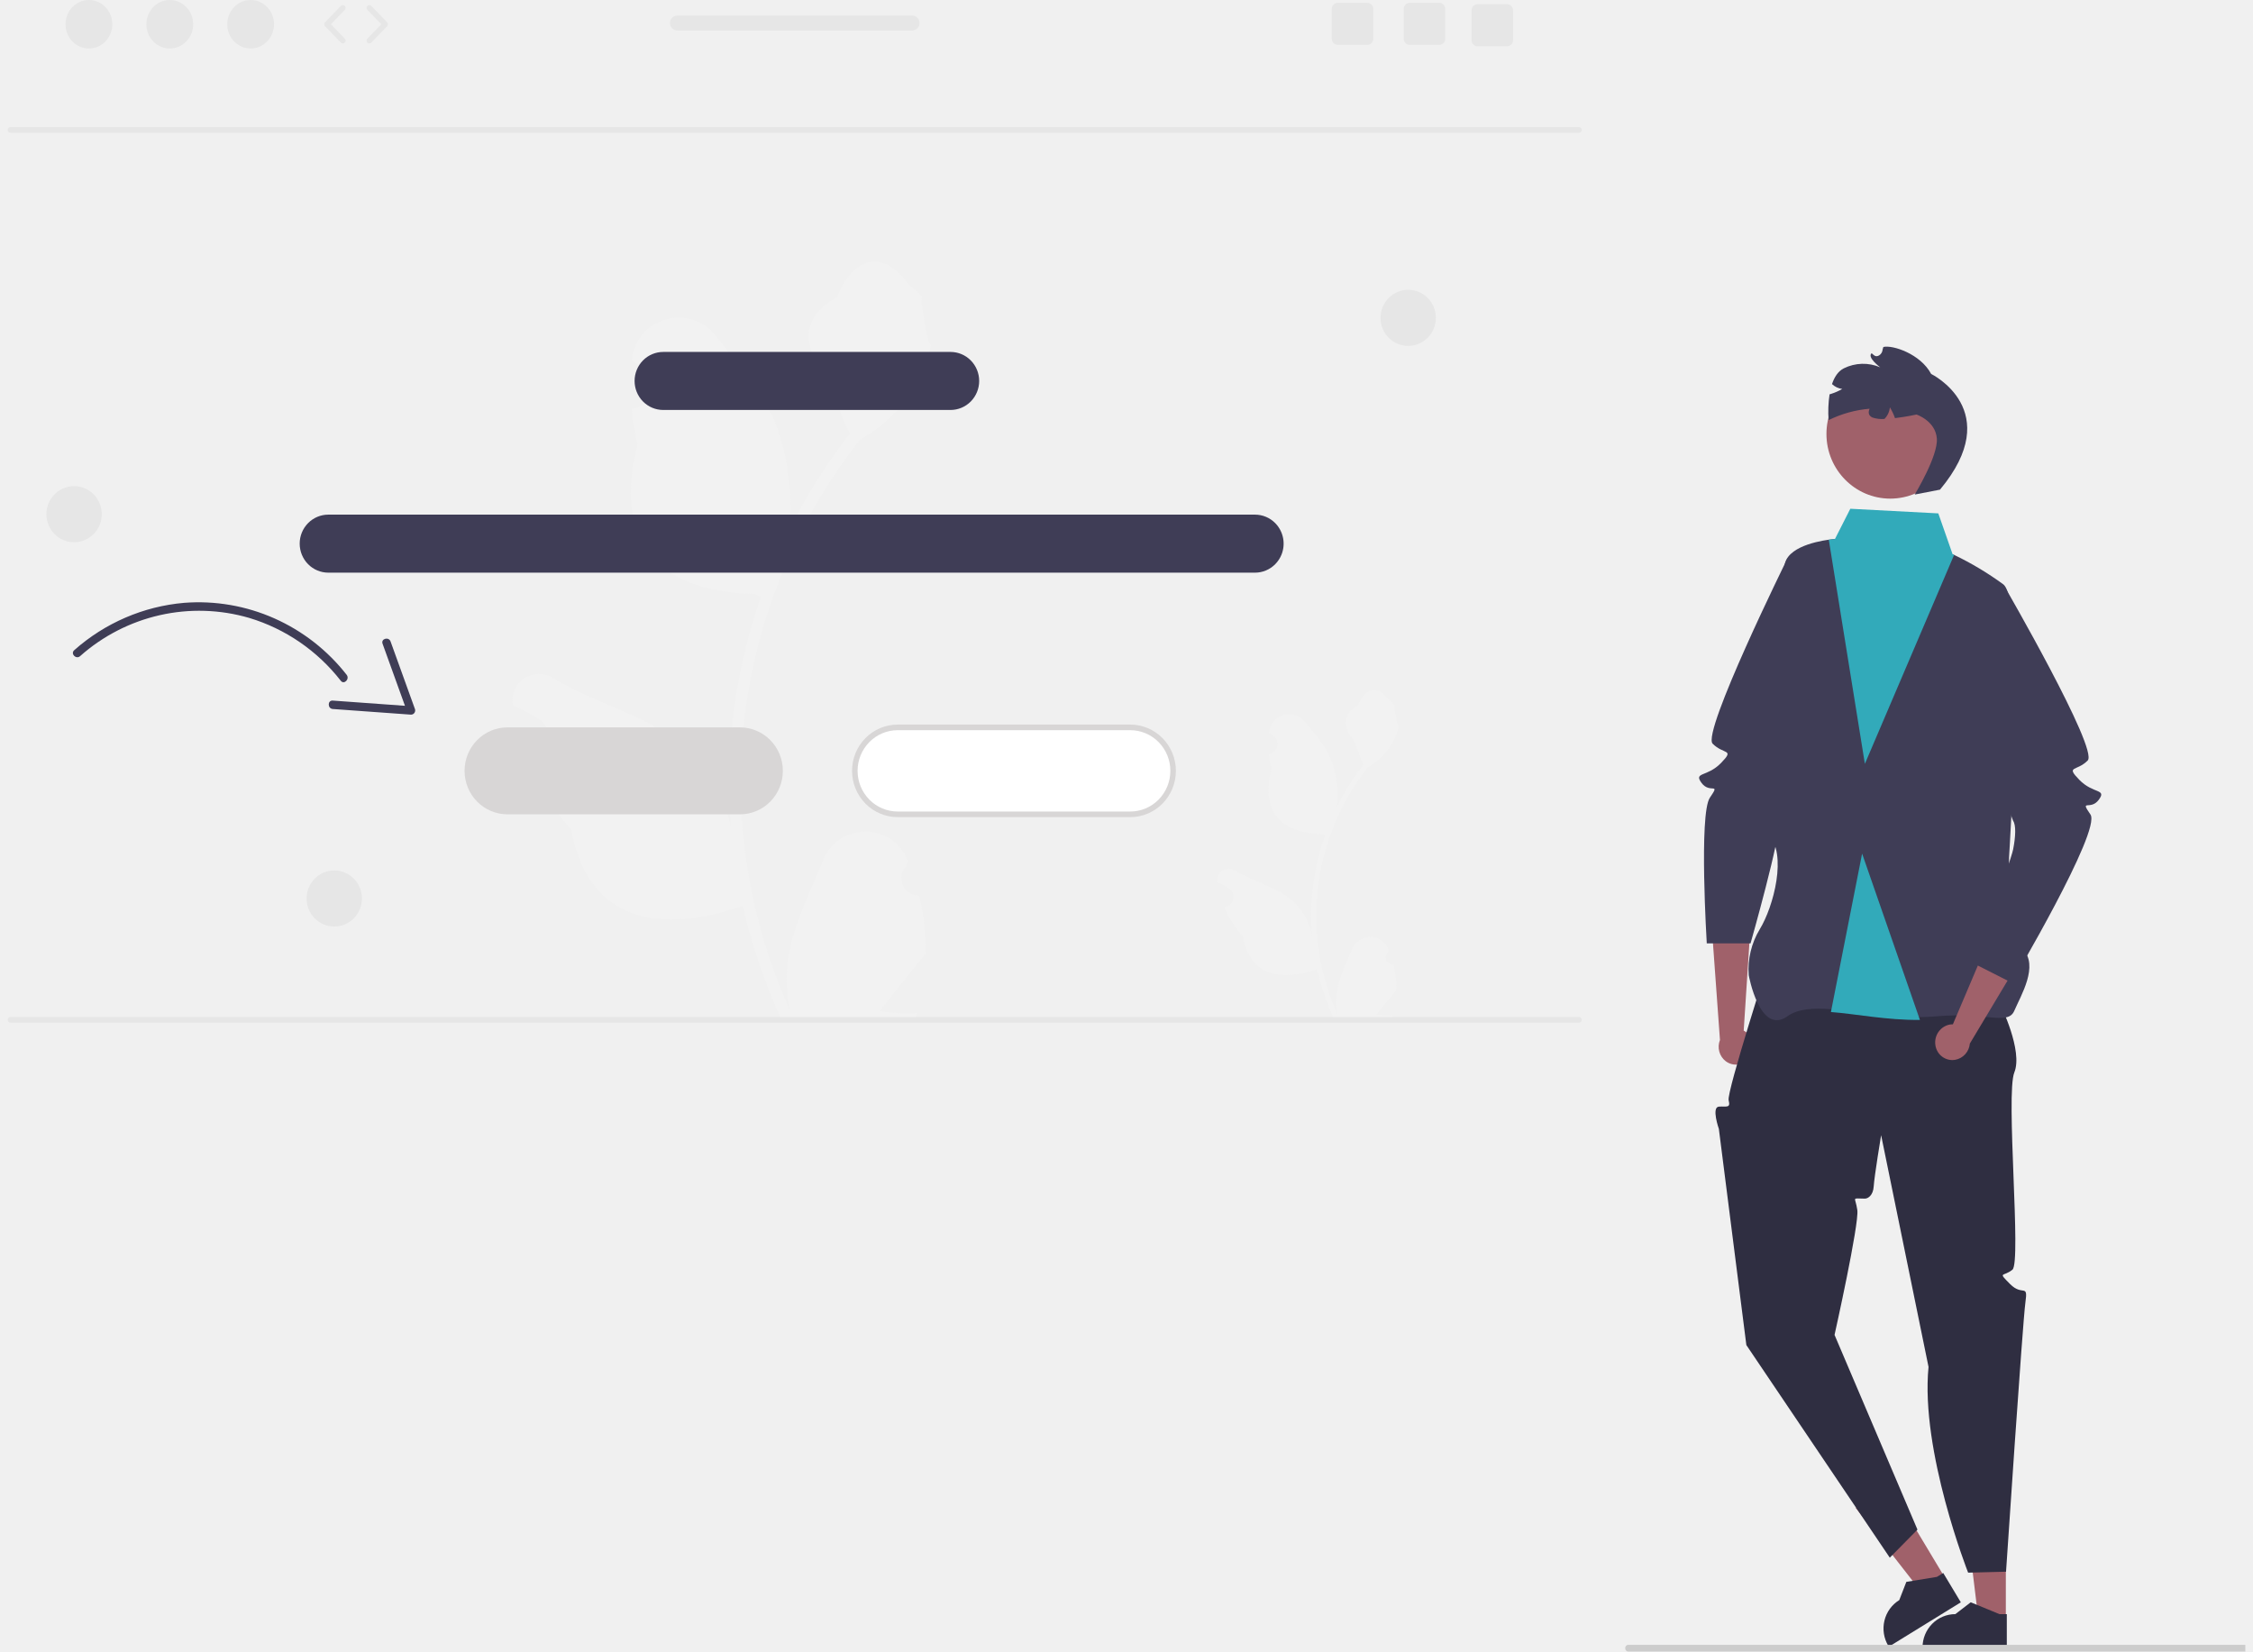
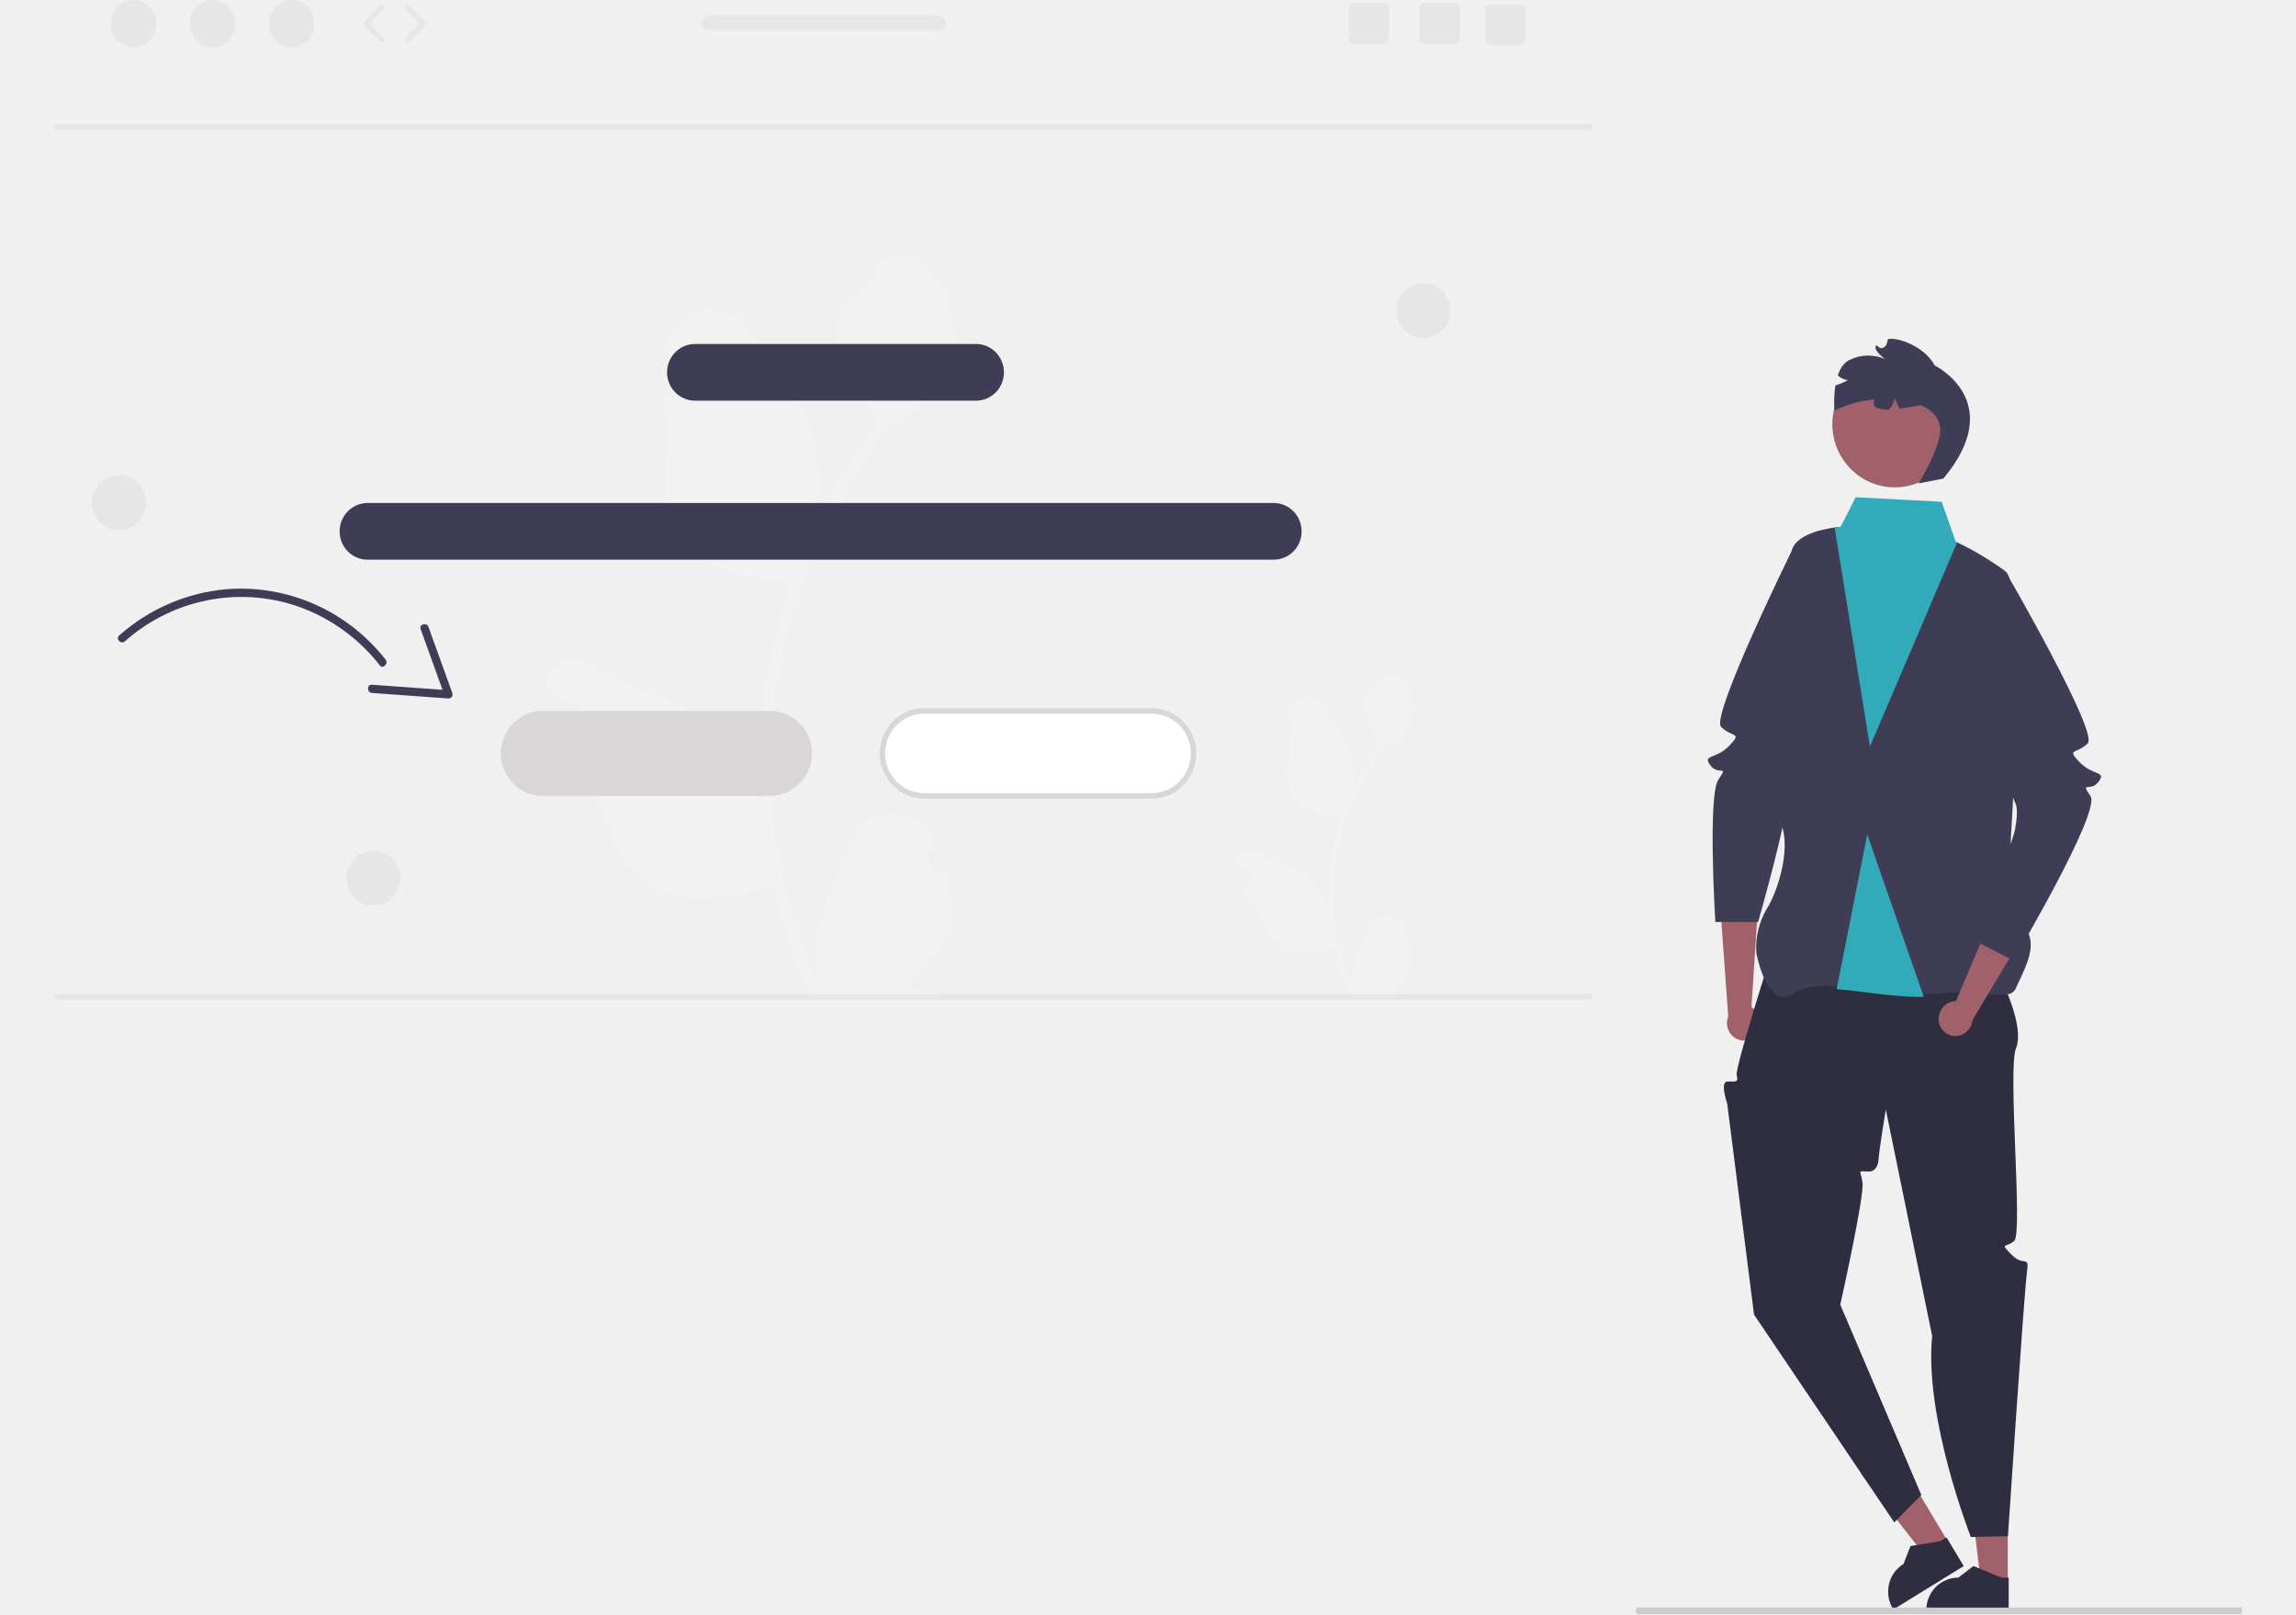
- <svg xmlns="http://www.w3.org/2000/svg" width="955" height="700" fill="none" viewBox="0 0 542 400">
+ <svg xmlns="http://www.w3.org/2000/svg" width="775" height="545" fill="none" viewBox="0 0 542 400">
  <g clip-path="url(#a)">
    <path fill="#F2F2F2" d="M220.765 216.891a4.083 4.083 0 0 1-2.394-.643 4.166 4.166 0 0 1-1.597-1.917 4.233 4.233 0 0 1-.225-2.499 4.186 4.186 0 0 1 1.23-2.178l.282-1.138-.112-.273c-3.794-9.166-16.65-9.103-20.411.077-3.338 8.148-7.588 16.309-8.635 24.924a33.61 33.61 0 0 0 .575 11.409 134.487 134.487 0 0 1-11.938-55.237c-.002-4.785.26-9.566.785-14.321a135.166 135.166 0 0 1 1.806-11.61c4.203-20.849 13.226-40.391 26.328-57.02 6.341-3.506 11.469-8.898 14.694-15.45a27.589 27.589 0 0 0 2.451-7.463c-.716.095-2.698-10.945-2.158-11.622-.997-1.533-2.781-2.295-3.87-3.791-5.415-7.44-12.875-6.14-16.77 3.97-8.32 4.254-8.4 11.311-3.295 18.099 3.248 4.317 3.694 10.16 6.544 14.783-.294.38-.599.749-.892 1.129a135.732 135.732 0 0 0-13.946 22.39c1.108-8.77-.528-19.335-3.316-26.145-3.174-7.76-9.123-14.295-14.363-21.003-6.293-8.058-19.197-4.541-20.306 5.673l-.031.297c.778.444 1.54.917 2.285 1.416a5.646 5.646 0 0 1 2.081 2.599 5.736 5.736 0 0 1 .271 3.336 5.684 5.684 0 0 1-1.636 2.907 5.557 5.557 0 0 1-2.969 1.465l-.114.018a57.096 57.096 0 0 0 1.465 8.426c-6.721 26.34 7.79 35.934 28.509 36.365.457.238.903.475 1.36.701a139.806 139.806 0 0 0-7.341 35.011c-.532 7.046-.5 14.124.094 21.165l-.035-.249c-1.501-7.83-5.623-14.895-11.669-20.001-8.979-7.475-21.666-10.228-31.353-16.237-4.663-2.892-10.639.846-9.825 6.325l.04.262a37.386 37.386 0 0 1 4.21 2.056c.778.445 1.54.917 2.285 1.416a5.647 5.647 0 0 1 2.081 2.599 5.738 5.738 0 0 1 .271 3.336 5.685 5.685 0 0 1-1.636 2.908 5.55 5.55 0 0 1-2.969 1.464l-.114.018-.235.036a56.511 56.511 0 0 0 10.238 16.245c4.202 22.995 22.253 25.176 41.561 18.48h.011a139.47 139.47 0 0 0 9.159 27.096h32.719c.117-.369.223-.749.328-1.117a36.685 36.685 0 0 1-9.053-.547c2.427-3.018 4.855-6.061 7.282-9.079.055-.057.105-.116.153-.179 1.231-1.544 2.474-3.078 3.706-4.622v-.002c.066-4.736-.47-9.46-1.595-14.057l-.001-.001Zm114.908 16.772a1.763 1.763 0 0 1-1.037-.279 1.8 1.8 0 0 1-.693-.831 1.833 1.833 0 0 1 .436-2.027l.122-.493a4.837 4.837 0 0 0-1.824-2.28 4.744 4.744 0 0 0-5.313.02 4.843 4.843 0 0 0-1.759 2.175c-1.447 3.531-3.289 7.069-3.743 10.803-.2 1.651-.115 3.324.249 4.945a58.297 58.297 0 0 1-5.174-23.943 56.446 56.446 0 0 1 .34-6.207c.188-1.69.449-3.367.783-5.033a58.672 58.672 0 0 1 11.412-24.715 15.43 15.43 0 0 0 6.369-6.697c.506-1.021.864-2.11 1.062-3.235-.31.041-1.169-4.744-.935-5.038-.432-.665-1.205-.995-1.677-1.643-2.347-3.225-5.581-2.662-7.269 1.72-3.607 1.845-3.642 4.904-1.429 7.846 1.408 1.871 1.602 4.404 2.837 6.408-.127.165-.259.324-.387.489a58.868 58.868 0 0 0-6.045 9.705 24.706 24.706 0 0 0-1.437-11.333c-1.376-3.363-3.955-6.196-6.226-9.104-2.728-3.492-8.321-1.968-8.802 2.459l-.013.129c.337.193.667.398.99.614.406.275.721.667.902 1.126.182.459.223.963.118 1.446a2.468 2.468 0 0 1-.709 1.261 2.416 2.416 0 0 1-1.288.635l-.049.007c.12 1.232.333 2.453.635 3.653-2.913 11.417 3.377 15.576 12.358 15.763.198.103.391.206.589.303a60.616 60.616 0 0 0-3.182 15.176 57.593 57.593 0 0 0 .041 9.175l-.015-.109a15.054 15.054 0 0 0-5.058-8.669c-3.892-3.24-9.391-4.434-13.59-7.038a2.768 2.768 0 0 0-1.496-.447 2.755 2.755 0 0 0-1.497.44 2.84 2.84 0 0 0-1.266 2.748l.017.114a16.11 16.11 0 0 1 2.816 1.505c.405.275.72.668.902 1.127.182.459.222.963.117 1.446a2.47 2.47 0 0 1-.709 1.26 2.416 2.416 0 0 1-1.287.635l-.05.008-.101.015a24.48 24.48 0 0 0 4.437 7.042c1.822 9.967 9.646 10.913 18.015 8.01h.005a60.5 60.5 0 0 0 3.97 11.745h14.183c.05-.16.096-.325.142-.484a15.93 15.93 0 0 1-3.924-.237c1.052-1.309 2.104-2.627 3.156-3.936a.688.688 0 0 0 .066-.077c.534-.67 1.073-1.334 1.607-2.004v-.001c.028-2.052-.204-4.1-.692-6.093Z" />
    <path fill="#A0616A" d="M422.027 256.049a4.449 4.449 0 0 0 .746-3.226 4.41 4.41 0 0 0-1.686-2.84 4.136 4.136 0 0 0-.589-.362l1.948-29.972-9.909 1.741 2.209 30.492a4.447 4.447 0 0 0-.158 2.827 4.392 4.392 0 0 0 1.577 2.337 4.121 4.121 0 0 0 3.082.765 4.113 4.113 0 0 0 1.52-.56 4.174 4.174 0 0 0 1.26-1.202Zm61.964 136.191-6.638-.001-3.157-25.945h9.797l-.002 25.946Z" />
    <path fill="#2F2E41" d="M484.225 399.257h-20.412v-.262c0-2.135.837-4.183 2.327-5.693a7.892 7.892 0 0 1 5.618-2.358l3.729-2.867 6.956 2.867h1.782v8.313Z" />
    <path fill="#A0616A" d="m469.291 382.213-5.671 3.495-16.004-20.504 8.371-5.159 13.304 22.168Z" />
    <path fill="#2F2E41" d="m473.089 388.085-17.439 10.749-.135-.223a8.153 8.153 0 0 1-.931-6.09 8.046 8.046 0 0 1 3.591-4.973l1.715-4.413 7.414-1.214 1.522-.938 4.263 7.102Z" />
    <path fill="#E6E6E6" d="M380.614 32.142H.67a.666.666 0 0 1-.474-.199.684.684 0 0 1 0-.96.666.666 0 0 1 .474-.2h379.944c.178 0 .348.072.474.2a.682.682 0 0 1-.474 1.16Z" />
    <path fill="#3F3D56" d="M302.126 124.645H77.666c-1.84 0-3.603.74-4.904 2.058a7.076 7.076 0 0 0-2.03 4.969c0 1.864.73 3.652 2.03 4.97a6.888 6.888 0 0 0 4.904 2.058h224.46c.91 0 1.812-.182 2.653-.535a6.93 6.93 0 0 0 2.25-1.523 7.037 7.037 0 0 0 1.503-2.28 7.104 7.104 0 0 0-1.503-7.659 6.93 6.93 0 0 0-2.25-1.523 6.856 6.856 0 0 0-2.653-.535ZM228.38 85.24h-69.594a6.89 6.89 0 0 0-4.904 2.059 7.078 7.078 0 0 0-2.031 4.969c0 1.864.731 3.651 2.031 4.97a6.89 6.89 0 0 0 4.904 2.058h69.594a6.89 6.89 0 0 0 4.904-2.059 7.078 7.078 0 0 0 2.031-4.97 7.078 7.078 0 0 0-2.031-4.968 6.89 6.89 0 0 0-4.904-2.059Z" />
    <path fill="#E6E6E6" d="M19.68 11.747c3.131 0 5.67-2.63 5.67-5.874C25.35 2.63 22.81 0 19.68 0s-5.67 2.63-5.67 5.873c0 3.244 2.539 5.874 5.67 5.874Zm19.585 0c3.131 0 5.67-2.63 5.67-5.874C44.935 2.63 42.396 0 39.265 0s-5.67 2.63-5.67 5.873c0 3.244 2.539 5.874 5.67 5.874Zm19.585 0c3.131 0 5.67-2.63 5.67-5.874C64.52 2.63 61.982 0 58.85 0c-3.13 0-5.669 2.63-5.669 5.873 0 3.244 2.538 5.874 5.67 5.874Zm22.333-1.232a.66.66 0 0 1-.48-.204l-3.825-3.963a.684.684 0 0 1 0-.95l3.826-3.962a.666.666 0 0 1 .943-.006.684.684 0 0 1 .015.956l-3.367 3.487 3.367 3.488a.682.682 0 0 1 .139.739.678.678 0 0 1-.618.415Zm6.428 0a.665.665 0 0 1-.618-.415.688.688 0 0 1 .139-.739l3.366-3.488-3.366-3.487a.68.68 0 0 1-.143-.745.68.68 0 0 1 .37-.366.663.663 0 0 1 .731.16l3.825 3.963a.684.684 0 0 1 0 .95l-3.825 3.963a.667.667 0 0 1-.479.204ZM346.732.68h-7.113a1.45 1.45 0 0 0-1.038.436 1.484 1.484 0 0 0-.43 1.052v7.215a1.485 1.485 0 0 0 .906 1.375c.178.074.369.113.562.113h7.113c.39 0 .765-.156 1.041-.435a1.5 1.5 0 0 0 .434-1.053V2.168a1.5 1.5 0 0 0-.434-1.053 1.463 1.463 0 0 0-1.041-.435Zm-17.431 0h-7.113a1.454 1.454 0 0 0-1.038.436 1.502 1.502 0 0 0-.43 1.052v7.215a1.502 1.502 0 0 0 .43 1.052 1.465 1.465 0 0 0 1.038.436h7.113c.39 0 .765-.156 1.041-.435a1.5 1.5 0 0 0 .434-1.053V2.168a1.5 1.5 0 0 0-.434-1.053 1.463 1.463 0 0 0-1.041-.435Zm33.856.34h-7.113a1.45 1.45 0 0 0-1.038.435 1.502 1.502 0 0 0-.43 1.052v7.216a1.502 1.502 0 0 0 .43 1.052 1.464 1.464 0 0 0 1.038.435h7.113c.39 0 .765-.155 1.041-.435a1.5 1.5 0 0 0 .434-1.052V2.508a1.5 1.5 0 0 0-.434-1.053 1.463 1.463 0 0 0-1.041-.435ZM219.071 3.764h-56.858c-.474 0-.93.192-1.265.532a1.826 1.826 0 0 0 0 2.565c.335.34.791.531 1.265.531h56.858c.475 0 .93-.19 1.266-.531a1.83 1.83 0 0 0 0-2.565 1.779 1.779 0 0 0-1.266-.532Z" />
    <path fill="#D8D6D6" d="M177.372 176.172h-56.315c-2.756 0-5.399 1.11-7.348 3.085a10.599 10.599 0 0 0-3.043 7.446 10.6 10.6 0 0 0 3.043 7.446 10.322 10.322 0 0 0 7.348 3.084h56.315c2.756 0 5.399-1.109 7.348-3.084a10.605 10.605 0 0 0 3.043-7.446c0-2.793-1.095-5.472-3.043-7.446a10.323 10.323 0 0 0-7.348-3.085Z" />
    <path fill="#fff" d="M271.9 176.172h-56.315c-2.756 0-5.399 1.11-7.348 3.085a10.603 10.603 0 0 0-3.043 7.446c0 2.793 1.095 5.471 3.043 7.446a10.322 10.322 0 0 0 7.348 3.084H271.9c2.756 0 5.399-1.109 7.348-3.084a10.605 10.605 0 0 0 3.043-7.446c0-2.793-1.095-5.472-3.043-7.446a10.323 10.323 0 0 0-7.348-3.085Z" />
    <path fill="#D8D6D6" d="M271.9 197.913h-56.315a10.987 10.987 0 0 1-7.822-3.284 11.287 11.287 0 0 1-3.24-7.926 11.29 11.29 0 0 1 3.24-7.927 10.99 10.99 0 0 1 7.822-3.283H271.9a10.99 10.99 0 0 1 7.822 3.283 11.29 11.29 0 0 1 3.24 7.927c0 2.973-1.166 5.824-3.24 7.926a10.987 10.987 0 0 1-7.822 3.284Zm-56.315-21.061a9.659 9.659 0 0 0-6.874 2.885 9.918 9.918 0 0 0-2.847 6.966 9.921 9.921 0 0 0 2.847 6.966 9.659 9.659 0 0 0 6.874 2.885H271.9a9.659 9.659 0 0 0 6.874-2.885 9.921 9.921 0 0 0 2.847-6.966 9.918 9.918 0 0 0-2.847-6.966 9.659 9.659 0 0 0-6.874-2.885h-56.315Z" />
    <path fill="#E6E6E6" d="M380.614 247.684H.67a.664.664 0 0 1-.474-.199.683.683 0 0 1 0-.96.664.664 0 0 1 .474-.199h379.944c.178 0 .348.071.474.199.126.127.196.3.196.48s-.07.353-.196.48a.664.664 0 0 1-.474.199ZM16.09 131.333c3.703 0 6.704-3.042 6.704-6.794s-3.002-6.794-6.704-6.794c-3.703 0-6.704 3.042-6.704 6.794s3.001 6.794 6.704 6.794Zm323.139-47.557c3.702 0 6.704-3.042 6.704-6.794s-3.002-6.794-6.704-6.794c-3.703 0-6.704 3.042-6.704 6.794s3.001 6.794 6.704 6.794ZM79.109 224.409c3.702 0 6.704-3.042 6.704-6.794s-3.002-6.794-6.704-6.794c-3.703 0-6.704 3.042-6.704 6.794s3.001 6.794 6.704 6.794Z" />
    <path fill="#3F3D56" d="M16.121 157.479c7.446-6.603 16.779-10.622 26.637-11.472a45.259 45.259 0 0 1 21.818 3.753 45.874 45.874 0 0 1 17.533 13.683c.792 1.02-.622 2.472-1.422 1.441-5.671-7.271-13.421-12.589-22.19-15.225a43.232 43.232 0 0 0-21.642-.665 43.575 43.575 0 0 0-19.311 9.926c-.969.863-2.396-.573-1.423-1.441Z" />
    <path fill="#3F3D56" d="m92.747 155.37 5.928 16.43a1.038 1.038 0 0 1-.172.886 1.012 1.012 0 0 1-.797.404l-18.967-1.37c-1.283-.093-1.293-2.132 0-2.038l18.966 1.37-.97 1.29-5.927-16.43c-.446-1.234 1.497-1.766 1.939-.542Z" />
    <path fill="#2F2E41" d="M482.697 243.432s5.487 11.048 3.352 16.305c-2.135 5.257 1.751 45.983-.465 47.789-2.216 1.806-3.643.361-.583 3.461 3.059 3.101 4.4-.296 3.73 4.46-.67 4.755-4.693 65.221-4.693 65.221l-9.181.232s-11.602-29.446-9.591-49.828l-11.484-56.129s-1.655 10.001-1.789 12.344c-.135 2.343-1.476 3.022-2.146 3.022-3.355 0-2.323-.604-1.832 2.755.491 3.36-5.515 30.25-5.515 30.25l20.085 47.163-6.704 6.794-34.741-51.496-6.66-52.354s-1.847-5.253 0-5.392c1.846-.14 2.892.454 2.369-1.541-.523-1.995 10.204-35.285 10.204-35.285l55.644 12.229Z" />
    <path fill="#3F3D56" d="M486.049 244.79c-1.548 3.635-6.824.306-18.771 1.359a52.124 52.124 0 0 1-4.096.197c-8.012.088-15.5-1.454-21.561-1.909-4.364-.333-7.991-.102-10.546 1.712-6.704 4.756-9.359-9.96-9.359-9.96a18.812 18.812 0 0 1 2.655-11.101c3.352-5.435 6.785-18.35 2.012-23.099-4.774-4.749-5.283-12.222-3.352-14.267 1.93-2.045 8.272-42.937 7.374-49.595-.711-5.252 7.294-6.937 10.7-7.413a23.145 23.145 0 0 1 1.495-.169l7.917 1.467 11.397 2.038 9.178.177s.128.061.369.17a75.243 75.243 0 0 1 11.907 7.127c5.417 4.137 1.414 65.893 1.414 65.893s-.744 18.391 3.279 22.427c4.022 4.035-.463 11.312-2.012 14.946Z" />
    <path fill="#3F3D56" d="m446.495 134.604-15.419.679s-20.783 42.122-18.102 44.84c2.682 2.718 5.422 1.175 2.041 4.664s-6.734 2.13-4.722 4.847c2.011 2.718 4.693-.34 2.011 3.567-2.682 3.907-.753 35.284-.753 35.284h10.604s7.497-26.359 6.868-29.548c-.629-3.188-.712-5.913 0-6.929.712-1.015 17.472-57.404 17.472-57.404Z" />
    <path fill="#A0616A" d="M455.997 120.768c8.536 0 15.457-7.013 15.457-15.664 0-8.65-6.921-15.664-15.457-15.664-8.537 0-15.457 7.013-15.457 15.664s6.92 15.664 15.457 15.664Z" />
    <path fill="#3F3D56" d="m468.042 118.594-6.128 1.189s5.699-9.321 5.364-13.588c-.335-4.266-4.921-5.795-4.921-5.795s-2.541.557-5.216.87a13.697 13.697 0 0 0-1.24-2.616 4.587 4.587 0 0 1-1.314 2.813 7.238 7.238 0 0 1-2.903-.34c-1.059-.489-1.039-1.338-.691-2.133a27.614 27.614 0 0 0-9.935 2.765 28.111 28.111 0 0 1 .235-6.25c.147-.041.295-.089.442-.136a13.58 13.58 0 0 0 2.628-1.162 4.5 4.5 0 0 1-2.48-1.182c.563-1.671 1.461-3.118 2.876-3.825a10.486 10.486 0 0 1 8.802-.238s-3.278-2.425-2.071-3.417c.08.081.16.156.248.23.114.096.241.198.362.293.744.611 1.857-.251 2.004-1.175.016-.117.038-.233.067-.347a3.253 3.253 0 0 1 .154-.51c2.233-.543 8.984 1.665 11.578 6.53 0 0 18.135 8.832 2.139 28.024Z" />
    <path fill="#A0616A" d="M466.92 253.104a4.447 4.447 0 0 1 .784-3.217 4.342 4.342 0 0 1 2.776-1.752 4.05 4.05 0 0 1 .687-.05l11.723-27.588 8.042 6.119-15.658 26.134a4.419 4.419 0 0 1-1.128 2.591 4.317 4.317 0 0 1-2.454 1.353 4.116 4.116 0 0 1-1.617-.058 4.165 4.165 0 0 1-2.573-1.881 4.265 4.265 0 0 1-.582-1.651Z" />
    <path fill="#3F3D56" d="m468.283 141.398 15.42.679s22.794 39.405 20.112 42.122c-2.681 2.718-5.421 1.175-2.04 4.664 3.381 3.489 6.733 2.13 4.722 4.848-2.011 2.717-4.693-.341-2.011 3.566 2.681 3.907-19.107 40.72-19.107 40.72l-9.386-4.756s9.134-24.322 9.763-27.51c.628-3.188.711-5.913 0-6.929-.712-1.015-17.473-57.404-17.473-57.404Z" />
    <path fill="#32AABA" d="m471.461 134.397-21.614 50.607-8.742-54.29a23.145 23.145 0 0 1 1.495-.169l3.721-7.324 21.312 1.121 3.459 9.885s.128.061.369.17Zm-8.28 112.629c-8.011.088-15.499-1.454-21.56-1.91l7.556-38.371 14.004 40.281Z" />
    <path fill="#CCC" d="M391.791 399.192a.92.92 0 0 0 .053.309.801.801 0 0 0 .153.263.69.69 0 0 0 .229.175.62.62 0 0 0 .27.061h149.987a.66.66 0 0 0 .498-.237.872.872 0 0 0 .207-.571.872.872 0 0 0-.207-.572.66.66 0 0 0-.498-.237H392.496a.62.62 0 0 0-.27.061.69.69 0 0 0-.229.175.812.812 0 0 0-.153.263.922.922 0 0 0-.053.31Z" />
  </g>
  <defs>
    <clipPath id="a">
      <path fill="#fff" d="M0 0h542v400H0z" />
    </clipPath>
  </defs>
</svg>
